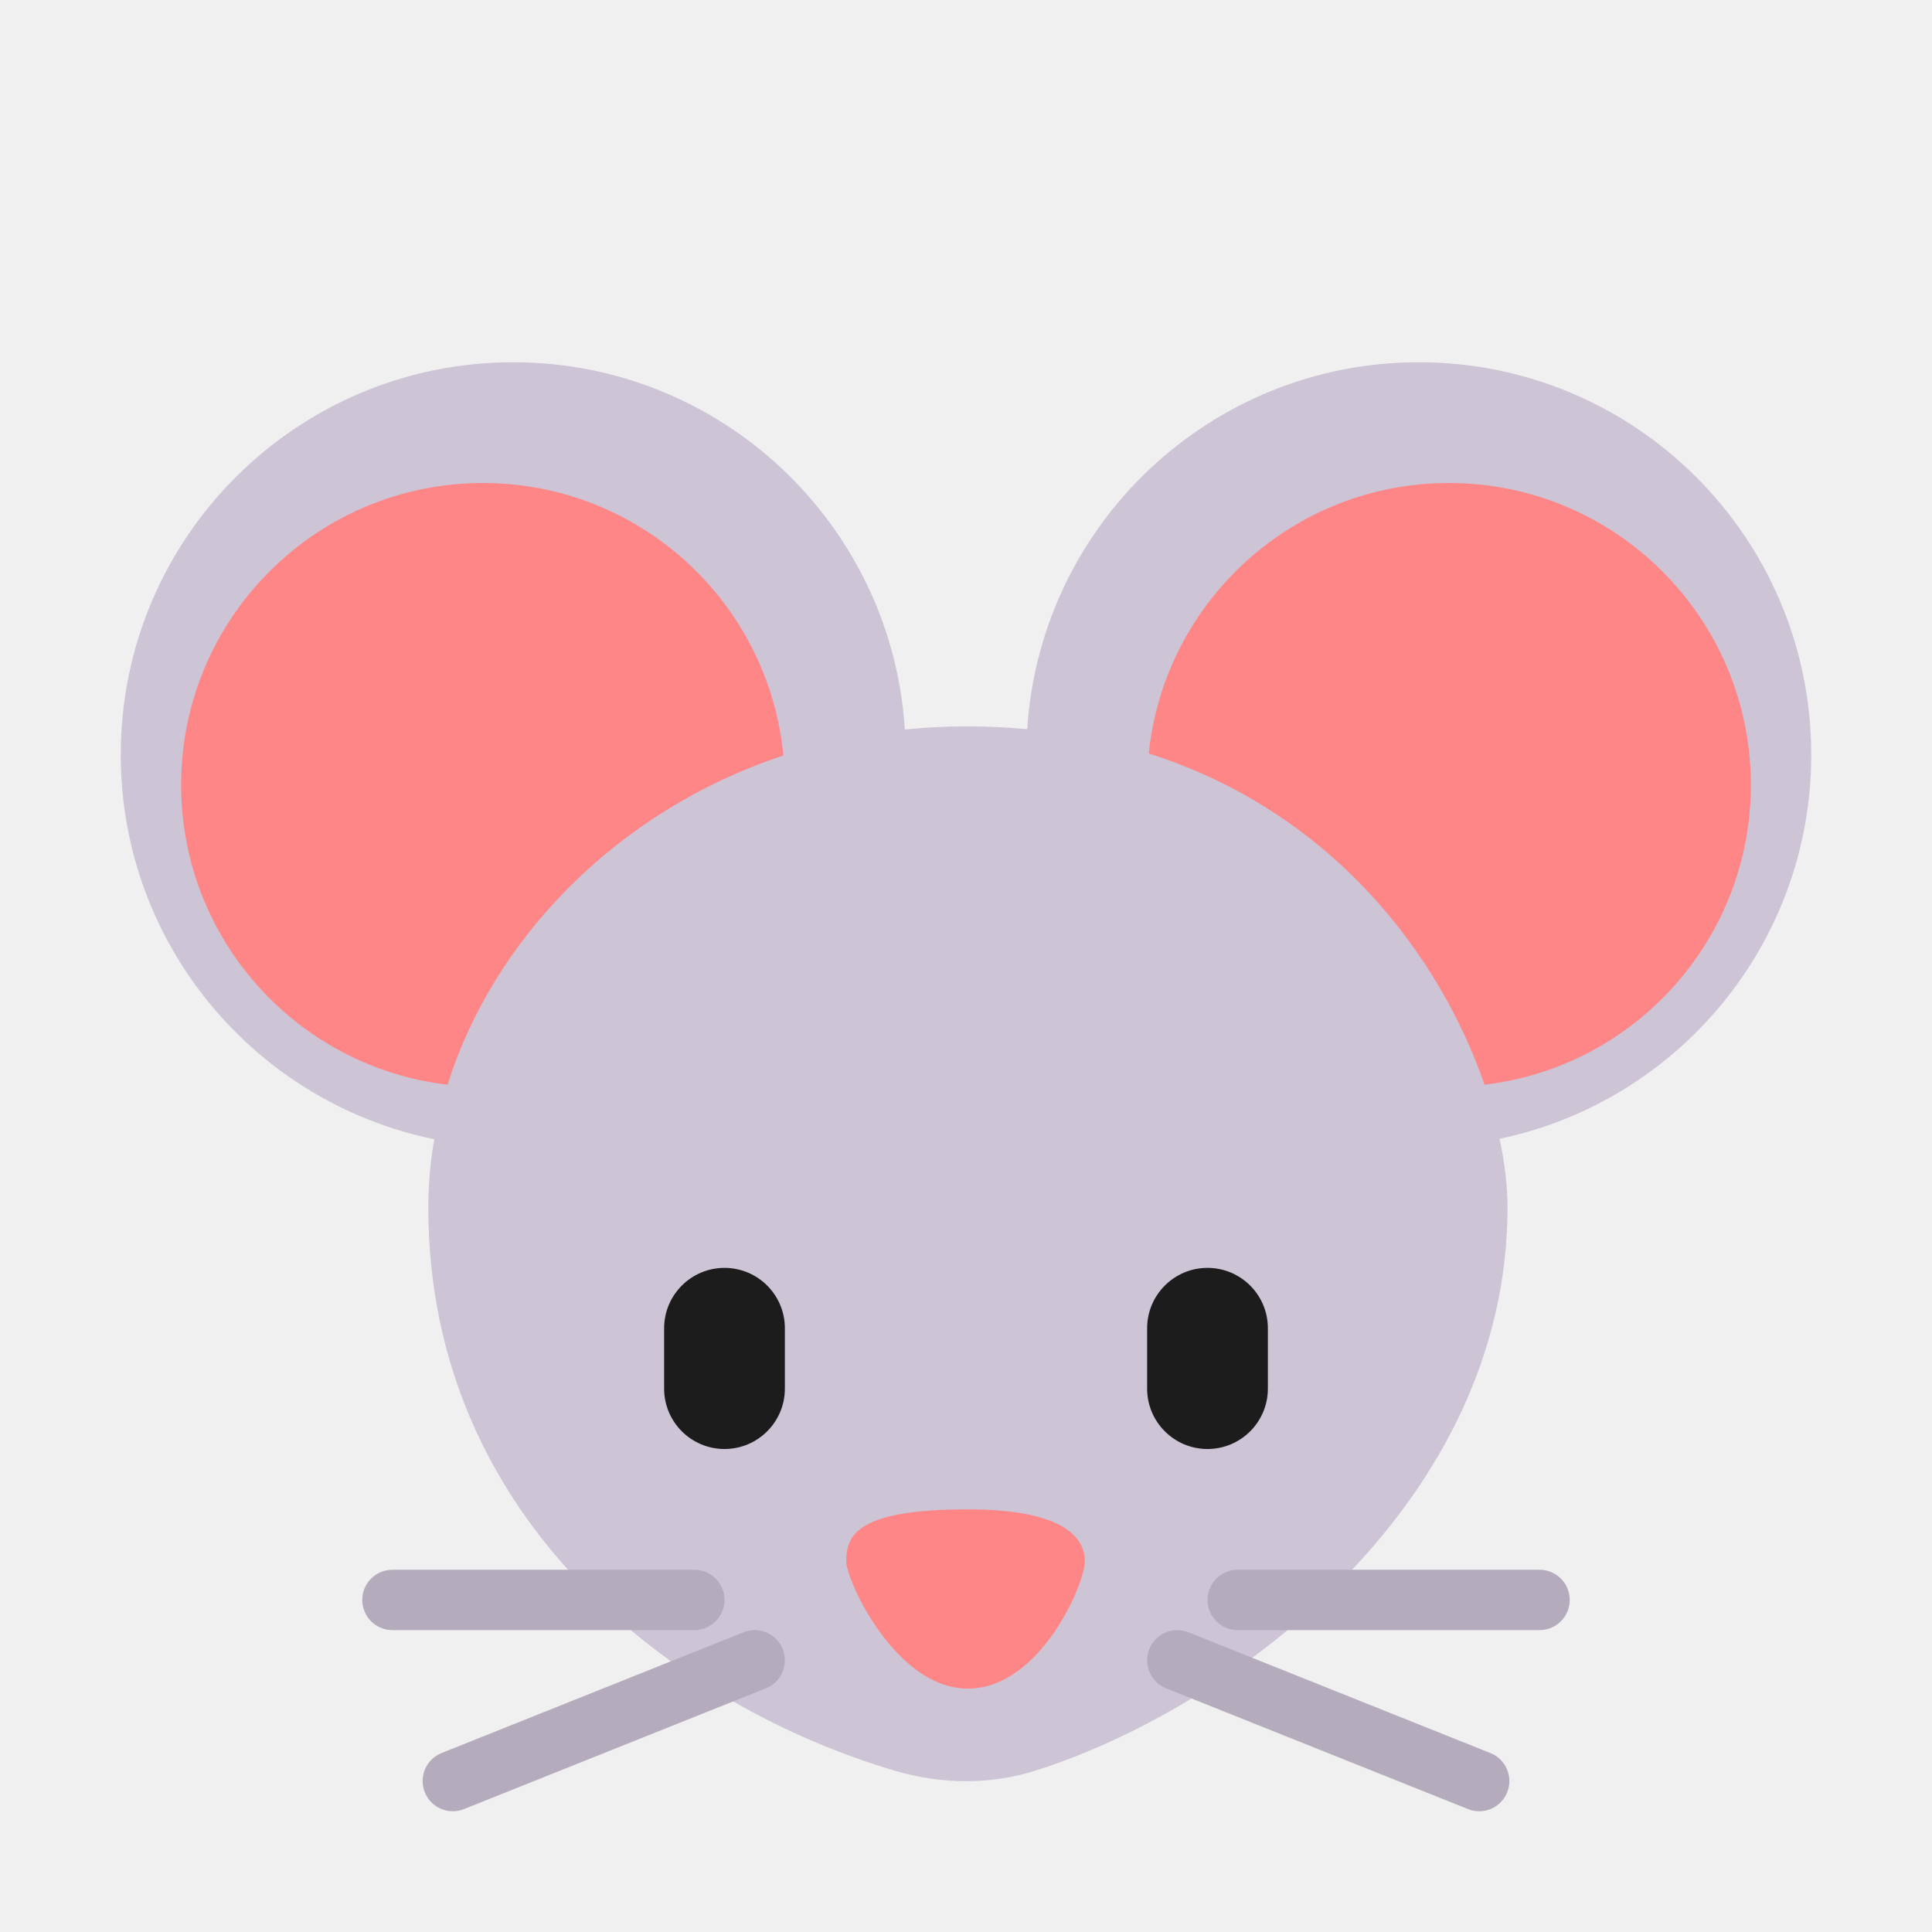
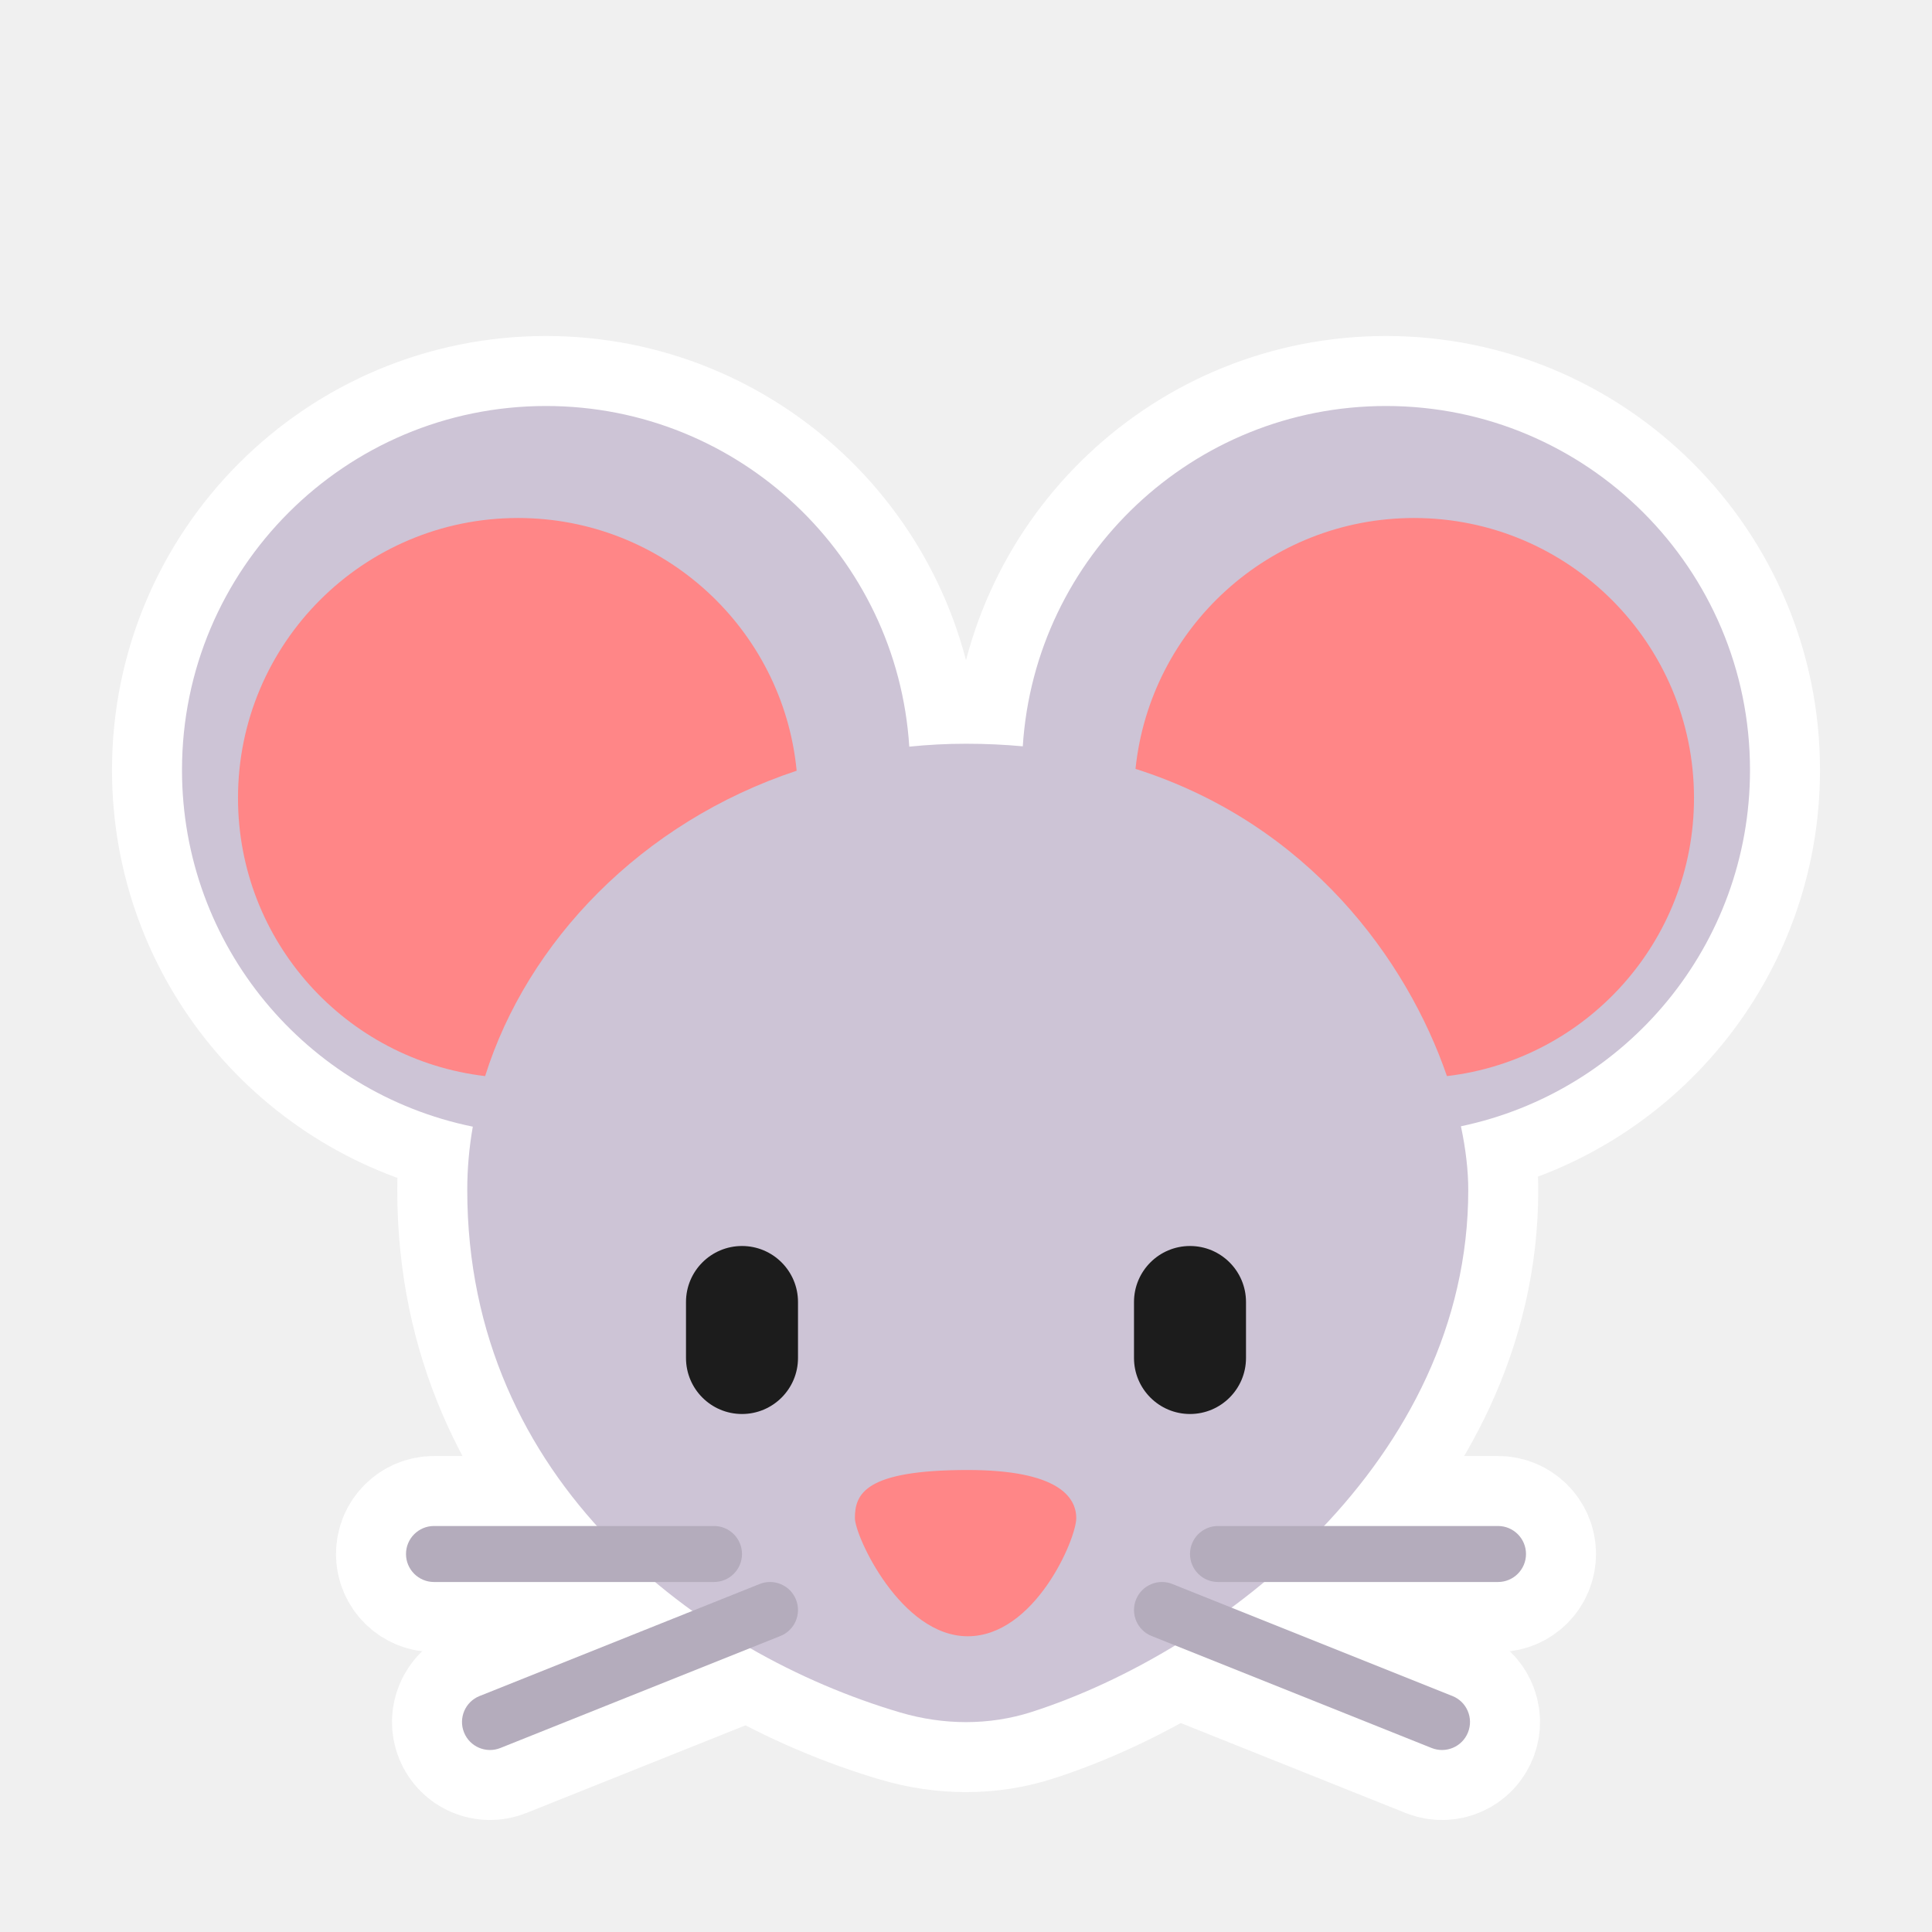
- <svg xmlns="http://www.w3.org/2000/svg" width="32" height="32" viewBox="0 0 32 32" fill="none">
+ <svg xmlns="http://www.w3.org/2000/svg" width="32" height="32" viewBox="-1.25 -1.25 34.5 34.5" fill="none">
+   <g data-outline="1" fill="#ffffff" stroke="#ffffff" stroke-width="2.5" stroke-linejoin="round" stroke-linecap="round">
+     <path d="M14.987 12.083C14.772 8.687 11.95 6 8.5 6C4.91 6 2 8.91 2 12.5C2 15.642 4.229 18.264 7.193 18.869C7.127 19.244 7.094 19.622 7.094 20C7.094 25.226 11.262 28.28 14.829 29.331C15.594 29.556 16.408 29.565 17.168 29.322C20.541 28.241 24.969 24.823 24.969 20C24.969 19.66 24.926 19.275 24.838 18.862C27.786 18.245 30 15.631 30 12.5C30 8.91 27.09 6 23.5 6C20.052 6 17.231 8.684 17.014 12.077C16.687 12.047 16.349 12.031 16 12.031C15.656 12.031 15.318 12.049 14.987 12.083Z" />
+     <path d="M12 21C11.448 21 11 21.448 11 22V23C11 23.552 11.448 24 12 24C12.552 24 13 23.552 13 23V22C13 21.448 12.552 21 12 21Z" />
+     <path d="M20 21C19.448 21 19 21.448 19 22V23C19 23.552 19.448 24 20 24C20.552 24 21 23.552 21 23V22C21 21.448 20.552 21 20 21Z" />
+     <path d="M12.976 12.513C10.199 13.434 8.165 15.571 7.413 17.966C4.928 17.675 3 15.563 3 13C3 10.239 5.239 8 8 8C10.597 8 12.732 9.98 12.976 12.513Z" />
+     <path d="M29 13C29 15.563 27.072 17.675 24.588 17.966C23.873 15.889 22.119 13.464 19.027 12.48C19.287 9.963 21.414 8 24 8C26.761 8 29 10.239 29 13Z" />
+     <path d="M16.031 27.969C17.227 27.969 17.969 26.234 17.969 25.859C17.969 25.484 17.644 25 16.031 25C14.203 25 14.016 25.422 14.016 25.859C14.016 26.18 14.836 27.969 16.031 27.969Z" />
+     <path d="M12 26.5C12 26.224 11.776 26 11.5 26H6.5C6.224 26 6 26.224 6 26.5C6 26.776 6.224 27 6.5 27H11.5C11.776 27 12 26.776 12 26.5Z" />
+     <path d="M20.5 26C20.224 26 20 26.224 20 26.5C20 26.776 20.224 27 20.5 27H25.5C25.776 27 26 26.776 26 26.5C26 26.224 25.776 26 25.5 26H20.5Z" />
+     <path d="M19.686 27.036C19.429 26.933 19.138 27.058 19.036 27.314C18.933 27.571 19.058 27.862 19.314 27.964L24.314 29.964C24.571 30.067 24.862 29.942 24.964 29.686C25.067 29.429 24.942 29.138 24.686 29.036L19.686 27.036Z" />
+     <path d="M12.314 27.036C12.571 26.933 12.862 27.058 12.964 27.314C13.067 27.571 12.942 27.862 12.686 27.964L7.686 29.964C7.429 30.067 7.138 29.942 7.036 29.686C6.933 29.429 7.058 29.138 7.314 29.036L12.314 27.036Z" />
+   </g>
  <path d="M14.987 12.083C14.772 8.687 11.95 6 8.5 6C4.91 6 2 8.91 2 12.5C2 15.642 4.229 18.264 7.193 18.869C7.127 19.244 7.094 19.622 7.094 20C7.094 25.226 11.262 28.28 14.829 29.331C15.594 29.556 16.408 29.565 17.168 29.322C20.541 28.241 24.969 24.823 24.969 20C24.969 19.66 24.926 19.275 24.838 18.862C27.786 18.245 30 15.631 30 12.5C30 8.91 27.09 6 23.5 6C20.052 6 17.231 8.684 17.014 12.077C16.687 12.047 16.349 12.031 16 12.031C15.656 12.031 15.318 12.049 14.987 12.083Z" fill="#CDC4D6" />
  <path d="M12 21C11.448 21 11 21.448 11 22V23C11 23.552 11.448 24 12 24C12.552 24 13 23.552 13 23V22C13 21.448 12.552 21 12 21Z" fill="#1C1C1C" />
  <path d="M20 21C19.448 21 19 21.448 19 22V23C19 23.552 19.448 24 20 24C20.552 24 21 23.552 21 23V22C21 21.448 20.552 21 20 21Z" fill="#1C1C1C" />
  <path d="M12.976 12.513C10.199 13.434 8.165 15.571 7.413 17.966C4.928 17.675 3 15.563 3 13C3 10.239 5.239 8 8 8C10.597 8 12.732 9.98 12.976 12.513Z" fill="#FF8687" />
  <path d="M29 13C29 15.563 27.072 17.675 24.588 17.966C23.873 15.889 22.119 13.464 19.027 12.48C19.287 9.963 21.414 8 24 8C26.761 8 29 10.239 29 13Z" fill="#FF8687" />
  <path d="M16.031 27.969C17.227 27.969 17.969 26.234 17.969 25.859C17.969 25.484 17.644 25 16.031 25C14.203 25 14.016 25.422 14.016 25.859C14.016 26.18 14.836 27.969 16.031 27.969Z" fill="#FF8687" />
  <path d="M12 26.5C12 26.224 11.776 26 11.5 26H6.5C6.224 26 6 26.224 6 26.5C6 26.776 6.224 27 6.5 27H11.5C11.776 27 12 26.776 12 26.5Z" fill="#B4ACBC" />
  <path d="M20.5 26C20.224 26 20 26.224 20 26.5C20 26.776 20.224 27 20.5 27H25.5C25.776 27 26 26.776 26 26.5C26 26.224 25.776 26 25.5 26H20.5Z" fill="#B4ACBC" />
  <path d="M19.686 27.036C19.429 26.933 19.138 27.058 19.036 27.314C18.933 27.571 19.058 27.862 19.314 27.964L24.314 29.964C24.571 30.067 24.862 29.942 24.964 29.686C25.067 29.429 24.942 29.138 24.686 29.036L19.686 27.036Z" fill="#B4ACBC" />
  <path d="M12.314 27.036C12.571 26.933 12.862 27.058 12.964 27.314C13.067 27.571 12.942 27.862 12.686 27.964L7.686 29.964C7.429 30.067 7.138 29.942 7.036 29.686C6.933 29.429 7.058 29.138 7.314 29.036L12.314 27.036Z" fill="#B4ACBC" />
</svg>
